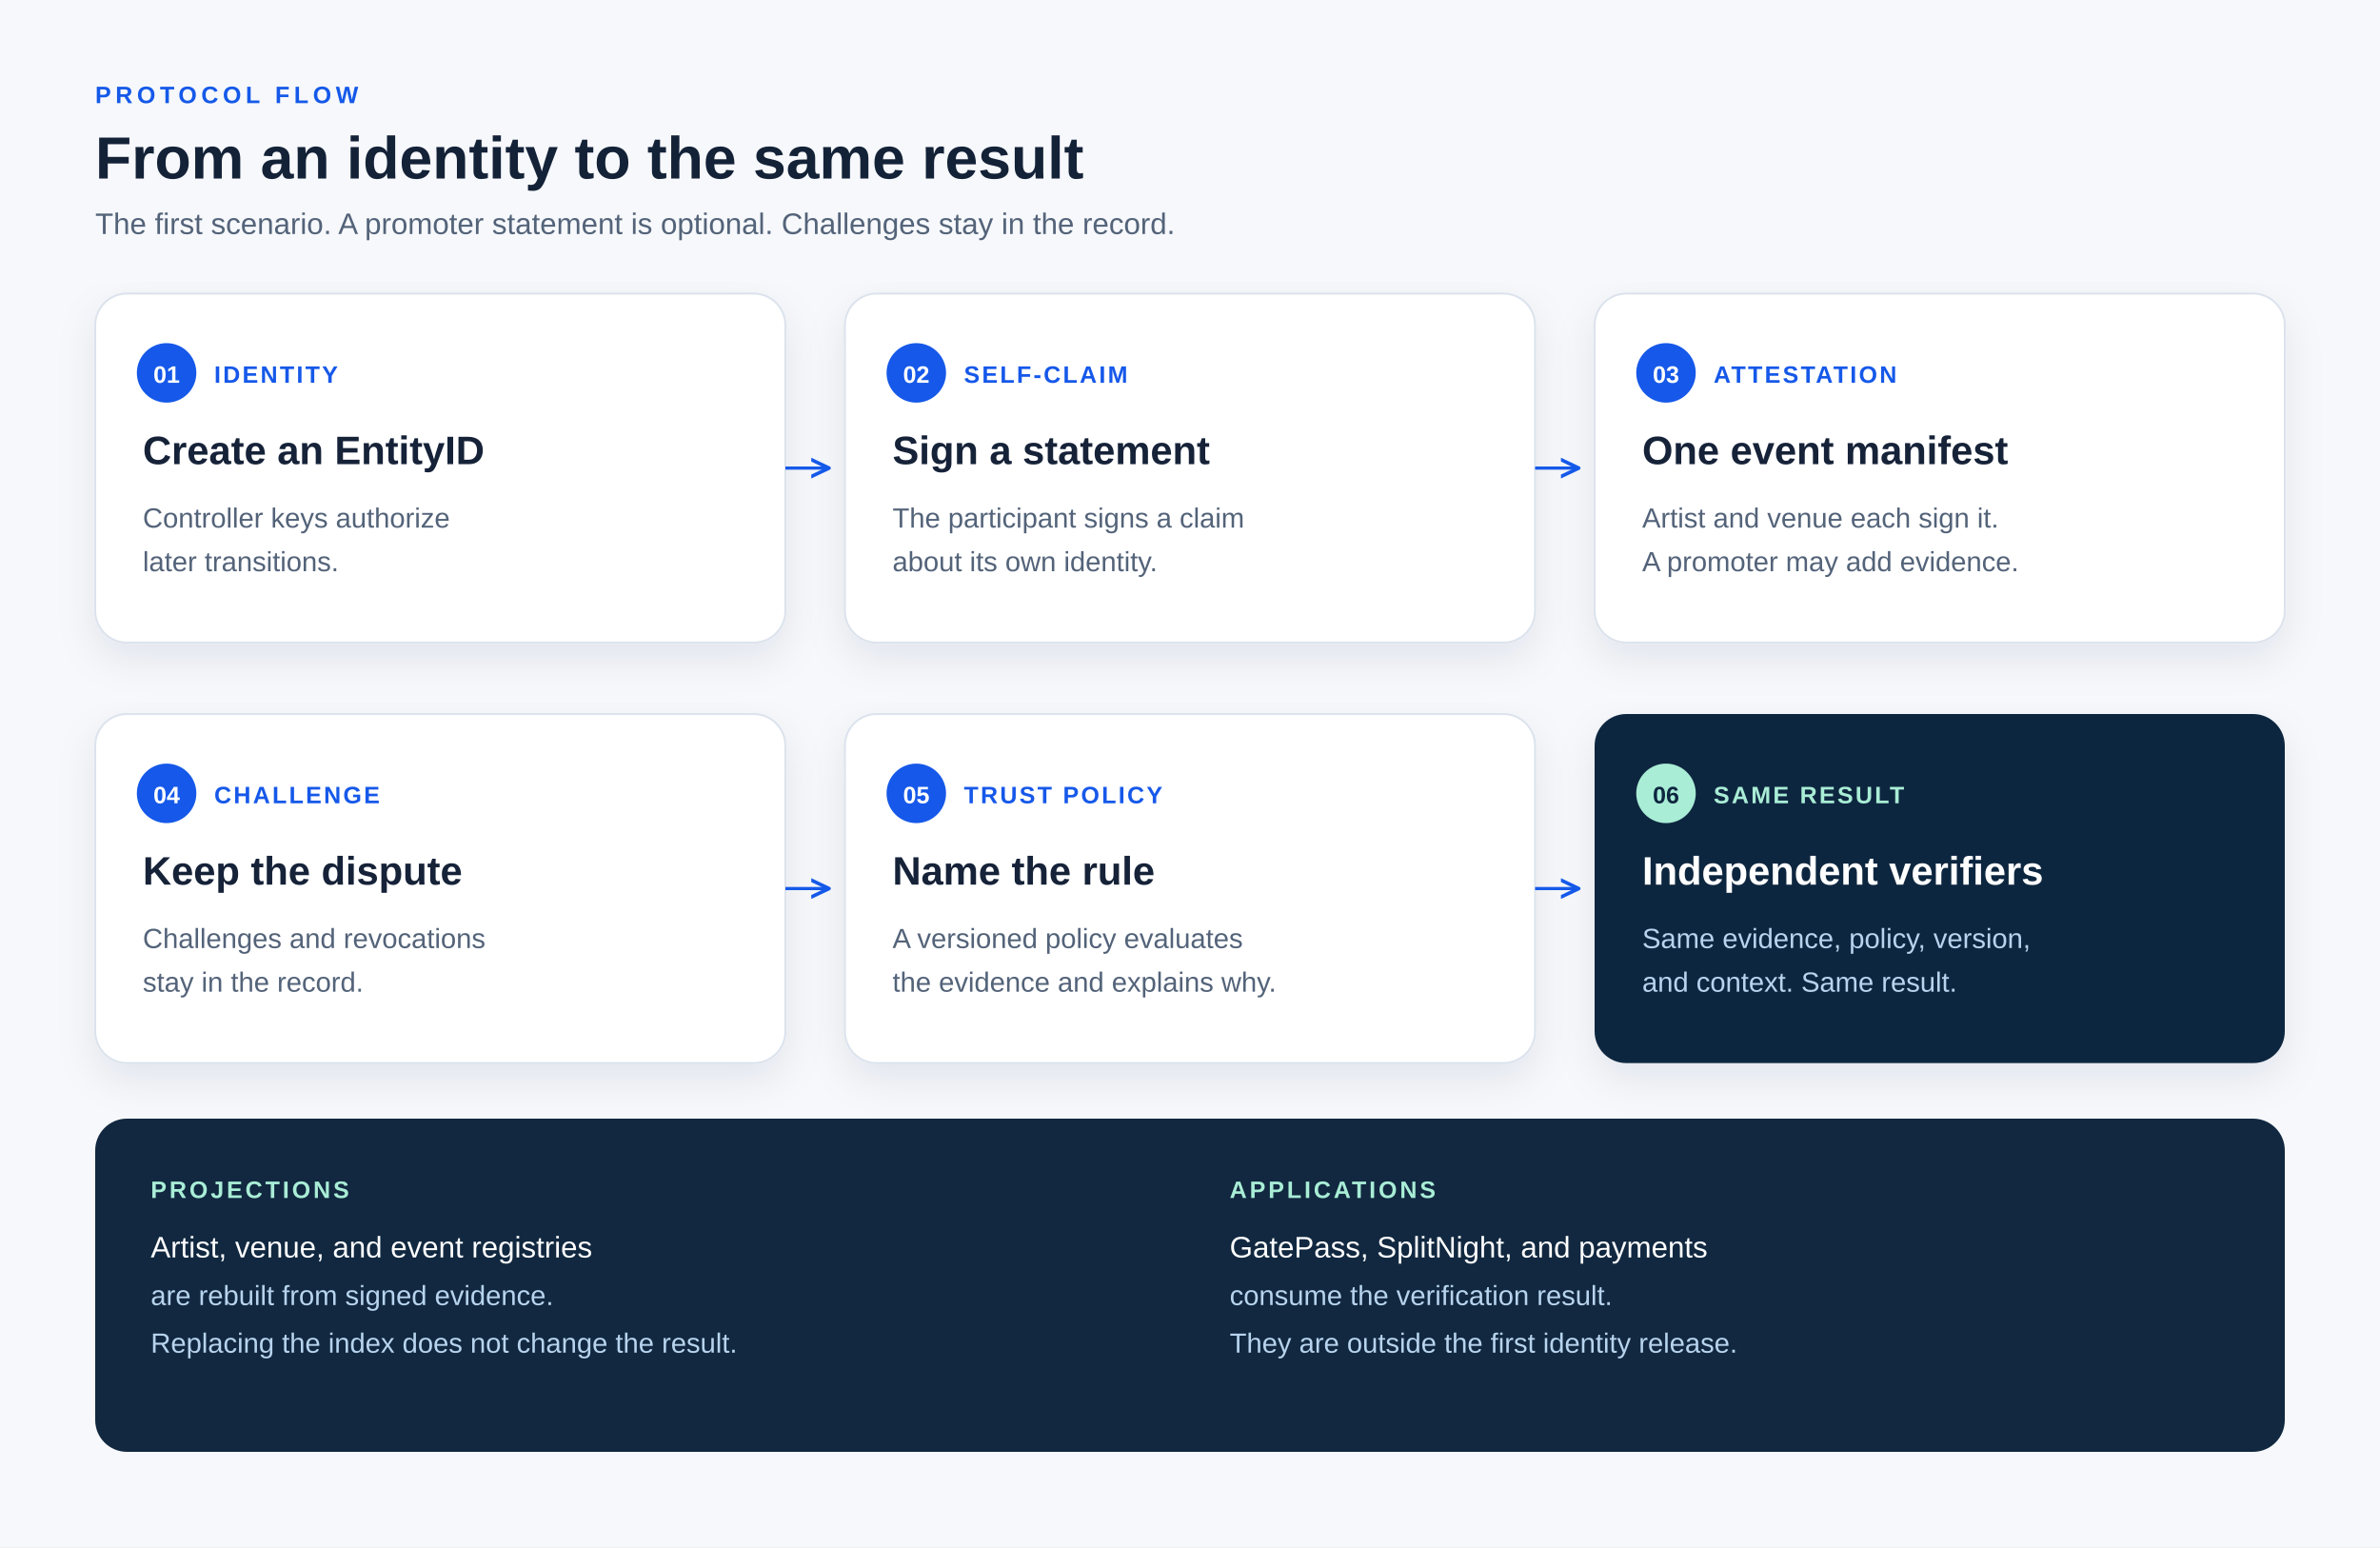
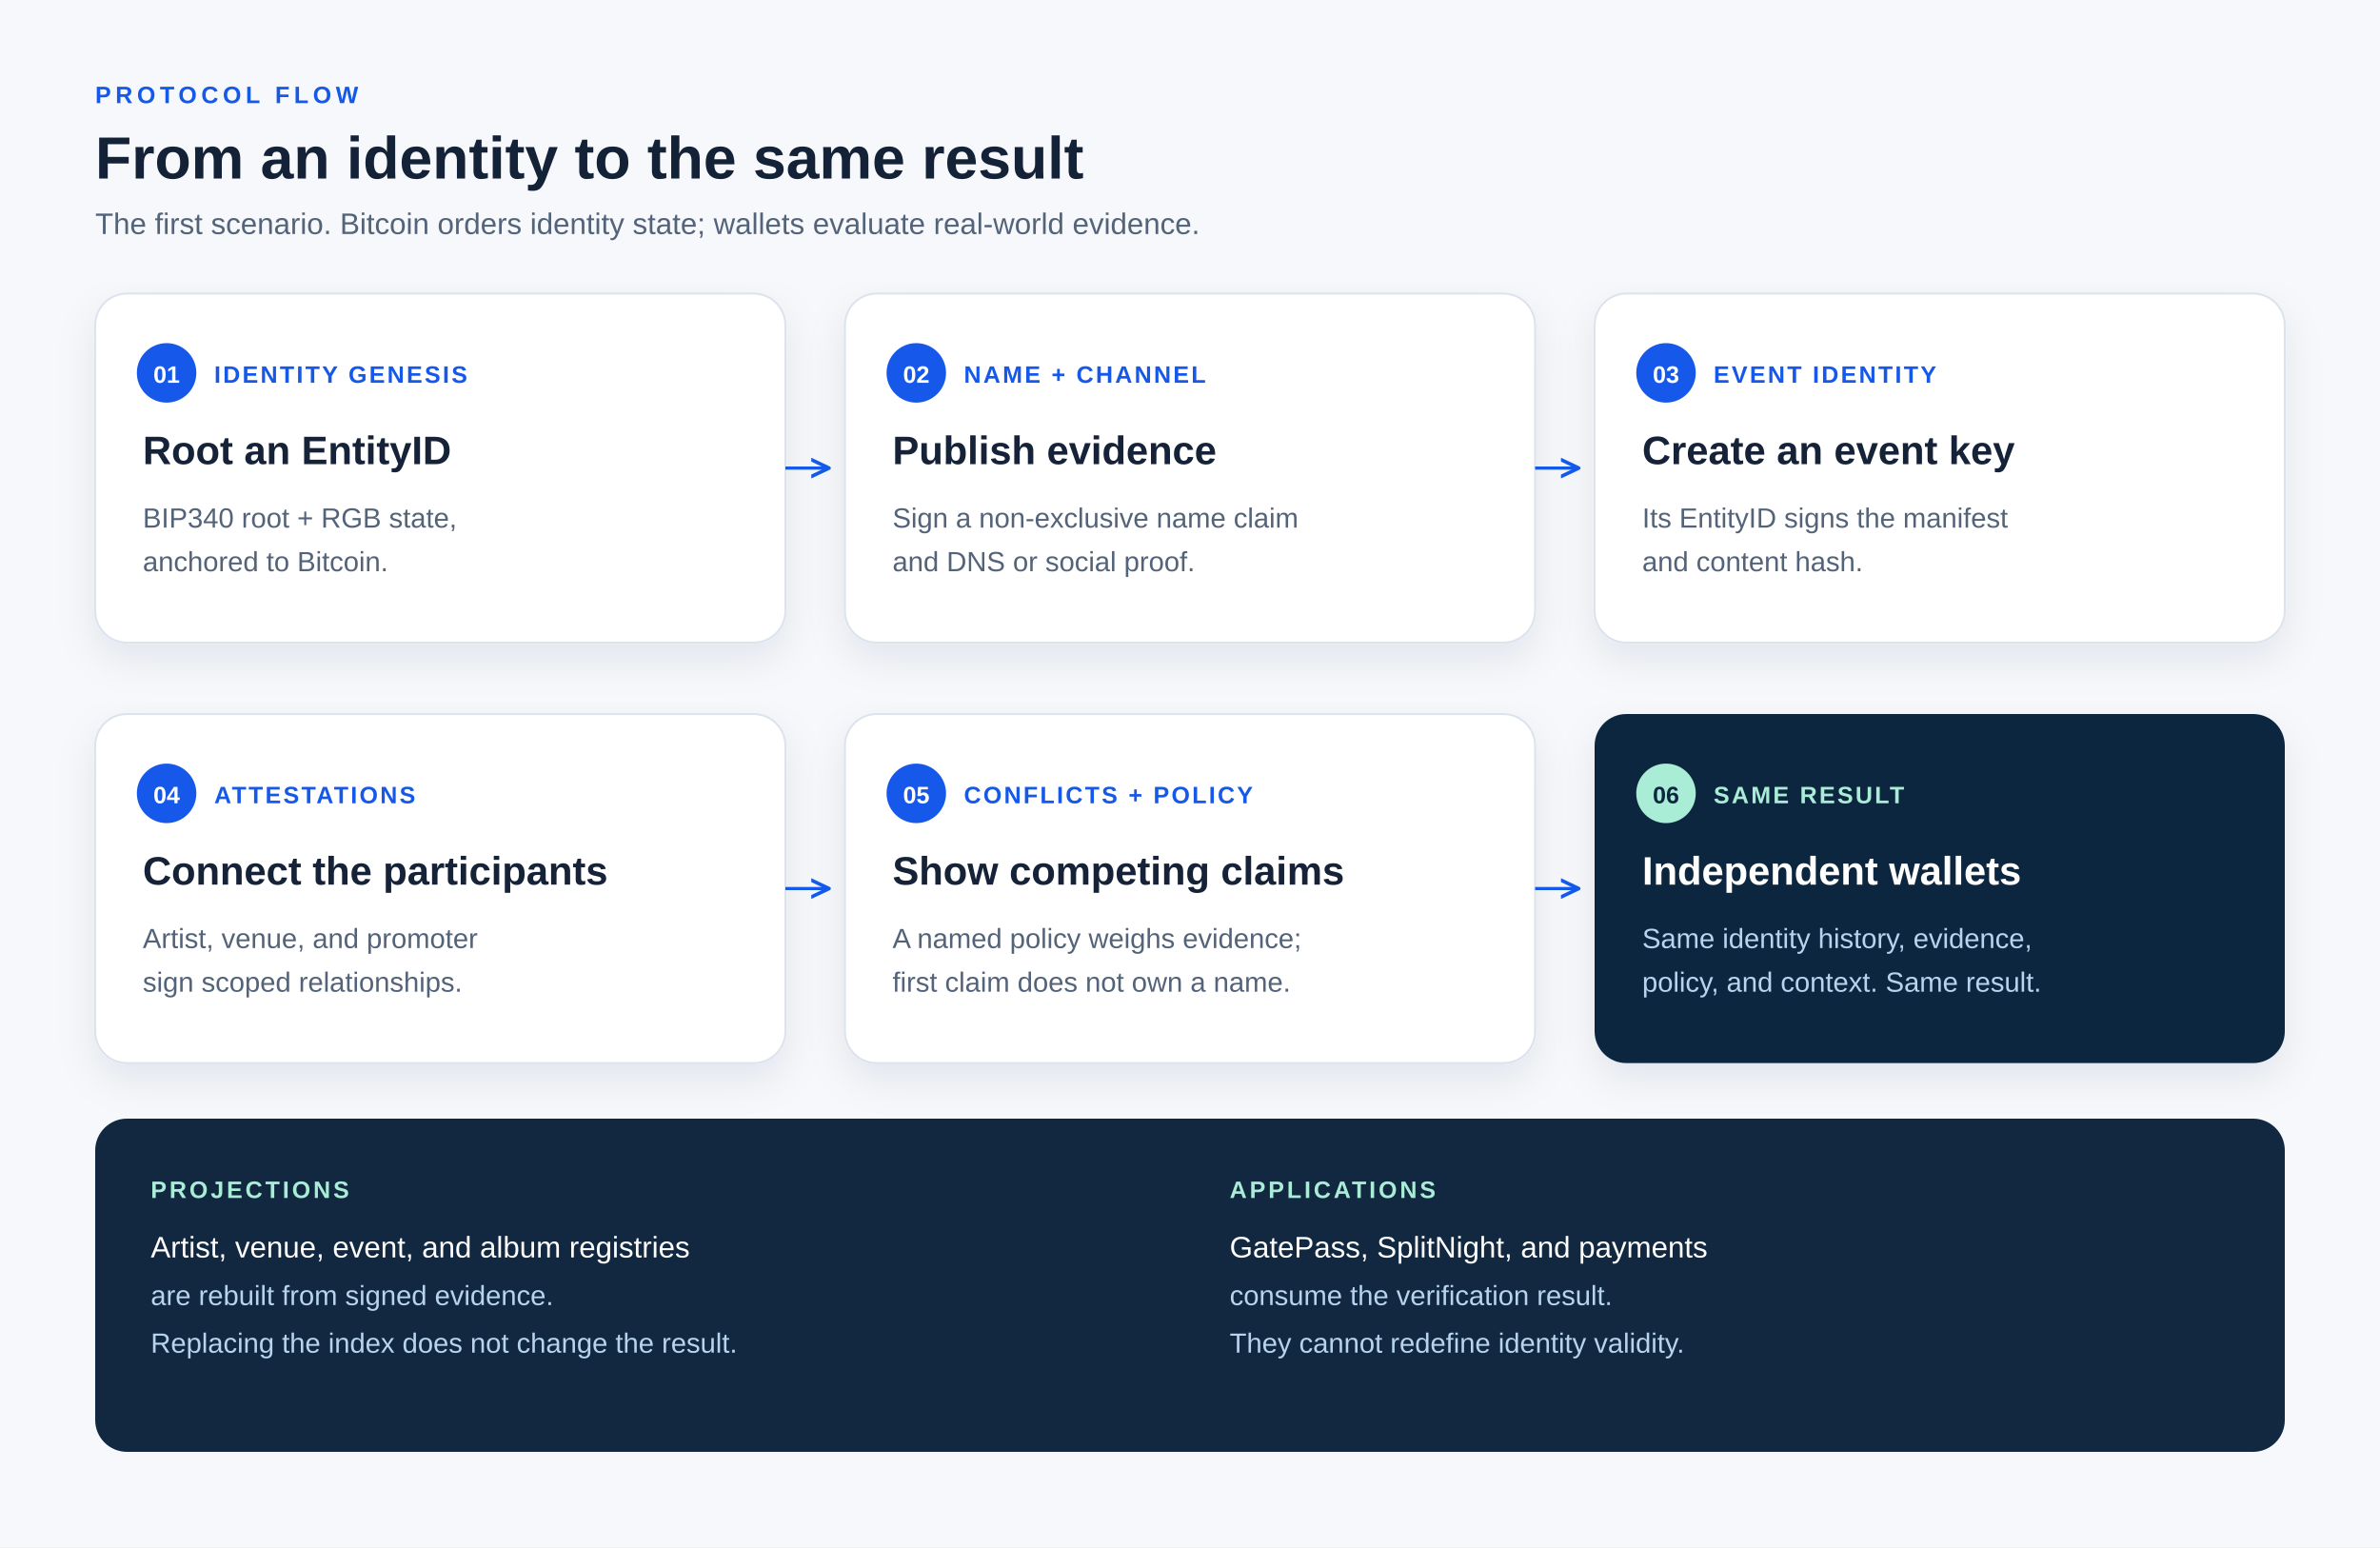
<svg xmlns="http://www.w3.org/2000/svg" viewBox="0 0 1200 780" role="img">
  <defs>
    <filter id="shadow" x="-8%" y="-8%" width="120%" height="130%">
      <feDropShadow dx="0" dy="8" stdDeviation="10" flood-color="#112840" flood-opacity="0.08" />
    </filter>
    <marker id="arrow" viewBox="0 0 10 10" refX="8" refY="5" markerWidth="7" markerHeight="7" orient="auto-start-reverse">
      <path d="M0 1.2L8 5L0 8.8" fill="none" stroke="#1559e9" stroke-width="1.6" stroke-linecap="round" stroke-linejoin="round" />
    </marker>
  </defs>
  <rect width="1200" height="780" fill="#f6f8fb" />
  <text x="48" y="52" fill="#1559e9" font-family="Helvetica Neue, Arial, sans-serif" font-size="12" font-weight="700" letter-spacing="2.2">PROTOCOL FLOW</text>
  <text x="48" y="90" fill="#142238" font-family="Helvetica Neue, Arial, sans-serif" font-size="30" font-weight="700">From an identity to the same result</text>
-   <text x="48" y="118" fill="#536379" font-family="Helvetica Neue, Arial, sans-serif" font-size="15">The first scenario. A promoter statement is optional. Challenges stay in the record.</text>
+   <text x="48" y="118" fill="#536379" font-family="Helvetica Neue, Arial, sans-serif" font-size="15">The first scenario. Bitcoin orders identity state; wallets evaluate real-world evidence.</text>
  <g font-family="Helvetica Neue, Arial, sans-serif">
    <g transform="translate(48 148)" filter="url(#shadow)">
      <rect width="348" height="176" rx="16" fill="#ffffff" stroke="#dce3ed" />
      <circle cx="36" cy="40" r="15" fill="#1559e9" />
      <text x="36" y="45" text-anchor="middle" fill="#ffffff" font-size="12" font-weight="700">01</text>
-       <text x="60" y="45" fill="#1559e9" font-size="12" font-weight="700" letter-spacing="1.1">IDENTITY</text>
-       <text x="24" y="86" fill="#142238" font-size="20" font-weight="700">Create an EntityID</text>
-       <text x="24" y="118" fill="#536379" font-size="14">Controller keys authorize</text>
-       <text x="24" y="140" fill="#536379" font-size="14">later transitions.</text>
+       <text x="60" y="45" fill="#1559e9" font-size="12" font-weight="700" letter-spacing="1.1">IDENTITY GENESIS</text>
+       <text x="24" y="86" fill="#142238" font-size="20" font-weight="700">Root an EntityID</text>
+       <text x="24" y="118" fill="#536379" font-size="14">BIP340 root + RGB state,</text>
+       <text x="24" y="140" fill="#536379" font-size="14">anchored to Bitcoin.</text>
    </g>
    <g transform="translate(426 148)" filter="url(#shadow)">
      <rect width="348" height="176" rx="16" fill="#ffffff" stroke="#dce3ed" />
      <circle cx="36" cy="40" r="15" fill="#1559e9" />
      <text x="36" y="45" text-anchor="middle" fill="#ffffff" font-size="12" font-weight="700">02</text>
-       <text x="60" y="45" fill="#1559e9" font-size="12" font-weight="700" letter-spacing="1.1">SELF-CLAIM</text>
-       <text x="24" y="86" fill="#142238" font-size="20" font-weight="700">Sign a statement</text>
-       <text x="24" y="118" fill="#536379" font-size="14">The participant signs a claim</text>
-       <text x="24" y="140" fill="#536379" font-size="14">about its own identity.</text>
+       <text x="60" y="45" fill="#1559e9" font-size="12" font-weight="700" letter-spacing="1.1">NAME + CHANNEL</text>
+       <text x="24" y="86" fill="#142238" font-size="20" font-weight="700">Publish evidence</text>
+       <text x="24" y="118" fill="#536379" font-size="14">Sign a non-exclusive name claim</text>
+       <text x="24" y="140" fill="#536379" font-size="14">and DNS or social proof.</text>
    </g>
    <g transform="translate(804 148)" filter="url(#shadow)">
      <rect width="348" height="176" rx="16" fill="#ffffff" stroke="#dce3ed" />
      <circle cx="36" cy="40" r="15" fill="#1559e9" />
      <text x="36" y="45" text-anchor="middle" fill="#ffffff" font-size="12" font-weight="700">03</text>
-       <text x="60" y="45" fill="#1559e9" font-size="12" font-weight="700" letter-spacing="1.1">ATTESTATION</text>
-       <text x="24" y="86" fill="#142238" font-size="20" font-weight="700">One event manifest</text>
-       <text x="24" y="118" fill="#536379" font-size="14">Artist and venue each sign it.</text>
-       <text x="24" y="140" fill="#536379" font-size="14">A promoter may add evidence.</text>
+       <text x="60" y="45" fill="#1559e9" font-size="12" font-weight="700" letter-spacing="1.1">EVENT IDENTITY</text>
+       <text x="24" y="86" fill="#142238" font-size="20" font-weight="700">Create an event key</text>
+       <text x="24" y="118" fill="#536379" font-size="14">Its EntityID signs the manifest</text>
+       <text x="24" y="140" fill="#536379" font-size="14">and content hash.</text>
    </g>
    <path d="M396 236H418" fill="none" stroke="#1559e9" stroke-width="1.6" marker-end="url(#arrow)" />
    <path d="M774 236H796" fill="none" stroke="#1559e9" stroke-width="1.6" marker-end="url(#arrow)" />
    <g transform="translate(48 360)" filter="url(#shadow)">
      <rect width="348" height="176" rx="16" fill="#ffffff" stroke="#dce3ed" />
      <circle cx="36" cy="40" r="15" fill="#1559e9" />
      <text x="36" y="45" text-anchor="middle" fill="#ffffff" font-size="12" font-weight="700">04</text>
-       <text x="60" y="45" fill="#1559e9" font-size="12" font-weight="700" letter-spacing="1.1">CHALLENGE</text>
-       <text x="24" y="86" fill="#142238" font-size="20" font-weight="700">Keep the dispute</text>
-       <text x="24" y="118" fill="#536379" font-size="14">Challenges and revocations</text>
-       <text x="24" y="140" fill="#536379" font-size="14">stay in the record.</text>
+       <text x="60" y="45" fill="#1559e9" font-size="12" font-weight="700" letter-spacing="1.1">ATTESTATIONS</text>
+       <text x="24" y="86" fill="#142238" font-size="20" font-weight="700">Connect the participants</text>
+       <text x="24" y="118" fill="#536379" font-size="14">Artist, venue, and promoter</text>
+       <text x="24" y="140" fill="#536379" font-size="14">sign scoped relationships.</text>
    </g>
    <g transform="translate(426 360)" filter="url(#shadow)">
      <rect width="348" height="176" rx="16" fill="#ffffff" stroke="#dce3ed" />
      <circle cx="36" cy="40" r="15" fill="#1559e9" />
      <text x="36" y="45" text-anchor="middle" fill="#ffffff" font-size="12" font-weight="700">05</text>
-       <text x="60" y="45" fill="#1559e9" font-size="12" font-weight="700" letter-spacing="1.1">TRUST POLICY</text>
-       <text x="24" y="86" fill="#142238" font-size="20" font-weight="700">Name the rule</text>
-       <text x="24" y="118" fill="#536379" font-size="14">A versioned policy evaluates</text>
-       <text x="24" y="140" fill="#536379" font-size="14">the evidence and explains why.</text>
+       <text x="60" y="45" fill="#1559e9" font-size="12" font-weight="700" letter-spacing="1.1">CONFLICTS + POLICY</text>
+       <text x="24" y="86" fill="#142238" font-size="20" font-weight="700">Show competing claims</text>
+       <text x="24" y="118" fill="#536379" font-size="14">A named policy weighs evidence;</text>
+       <text x="24" y="140" fill="#536379" font-size="14">first claim does not own a name.</text>
    </g>
    <g transform="translate(804 360)" filter="url(#shadow)">
      <rect width="348" height="176" rx="16" fill="#112840" />
      <circle cx="36" cy="40" r="15" fill="#a9edd6" />
      <text x="36" y="45" text-anchor="middle" fill="#112840" font-size="12" font-weight="700">06</text>
      <text x="60" y="45" fill="#a9edd6" font-size="12" font-weight="700" letter-spacing="1.1">SAME RESULT</text>
-       <text x="24" y="86" fill="#ffffff" font-size="20" font-weight="700">Independent verifiers</text>
-       <text x="24" y="118" fill="#b7d3ee" font-size="14">Same evidence, policy, version,</text>
-       <text x="24" y="140" fill="#b7d3ee" font-size="14">and context. Same result.</text>
+       <text x="24" y="86" fill="#ffffff" font-size="20" font-weight="700">Independent wallets</text>
+       <text x="24" y="118" fill="#b7d3ee" font-size="14">Same identity history, evidence,</text>
+       <text x="24" y="140" fill="#b7d3ee" font-size="14">policy, and context. Same result.</text>
    </g>
    <path d="M396 448H418" fill="none" stroke="#1559e9" stroke-width="1.6" marker-end="url(#arrow)" />
    <path d="M774 448H796" fill="none" stroke="#1559e9" stroke-width="1.6" marker-end="url(#arrow)" />
  </g>
  <rect x="48" y="564" width="1104" height="168" rx="16" fill="#112840" />
  <text x="76" y="604" fill="#a9edd6" font-family="Helvetica Neue, Arial, sans-serif" font-size="12" font-weight="700" letter-spacing="1.4">PROJECTIONS</text>
-   <text x="76" y="634" fill="#ffffff" font-family="Helvetica Neue, Arial, sans-serif" font-size="15">Artist, venue, and event registries</text>
+   <text x="76" y="634" fill="#ffffff" font-family="Helvetica Neue, Arial, sans-serif" font-size="15">Artist, venue, event, and album registries</text>
  <text x="76" y="658" fill="#b7d3ee" font-family="Helvetica Neue, Arial, sans-serif" font-size="14">are rebuilt from signed evidence.</text>
  <text x="76" y="682" fill="#b7d3ee" font-family="Helvetica Neue, Arial, sans-serif" font-size="14">Replacing the index does not change the result.</text>
  <text x="620" y="604" fill="#a9edd6" font-family="Helvetica Neue, Arial, sans-serif" font-size="12" font-weight="700" letter-spacing="1.4">APPLICATIONS</text>
  <text x="620" y="634" fill="#ffffff" font-family="Helvetica Neue, Arial, sans-serif" font-size="15">GatePass, SplitNight, and payments</text>
  <text x="620" y="658" fill="#b7d3ee" font-family="Helvetica Neue, Arial, sans-serif" font-size="14">consume the verification result.</text>
-   <text x="620" y="682" fill="#b7d3ee" font-family="Helvetica Neue, Arial, sans-serif" font-size="14">They are outside the first identity release.</text>
+   <text x="620" y="682" fill="#b7d3ee" font-family="Helvetica Neue, Arial, sans-serif" font-size="14">They cannot redefine identity validity.</text>
</svg>
